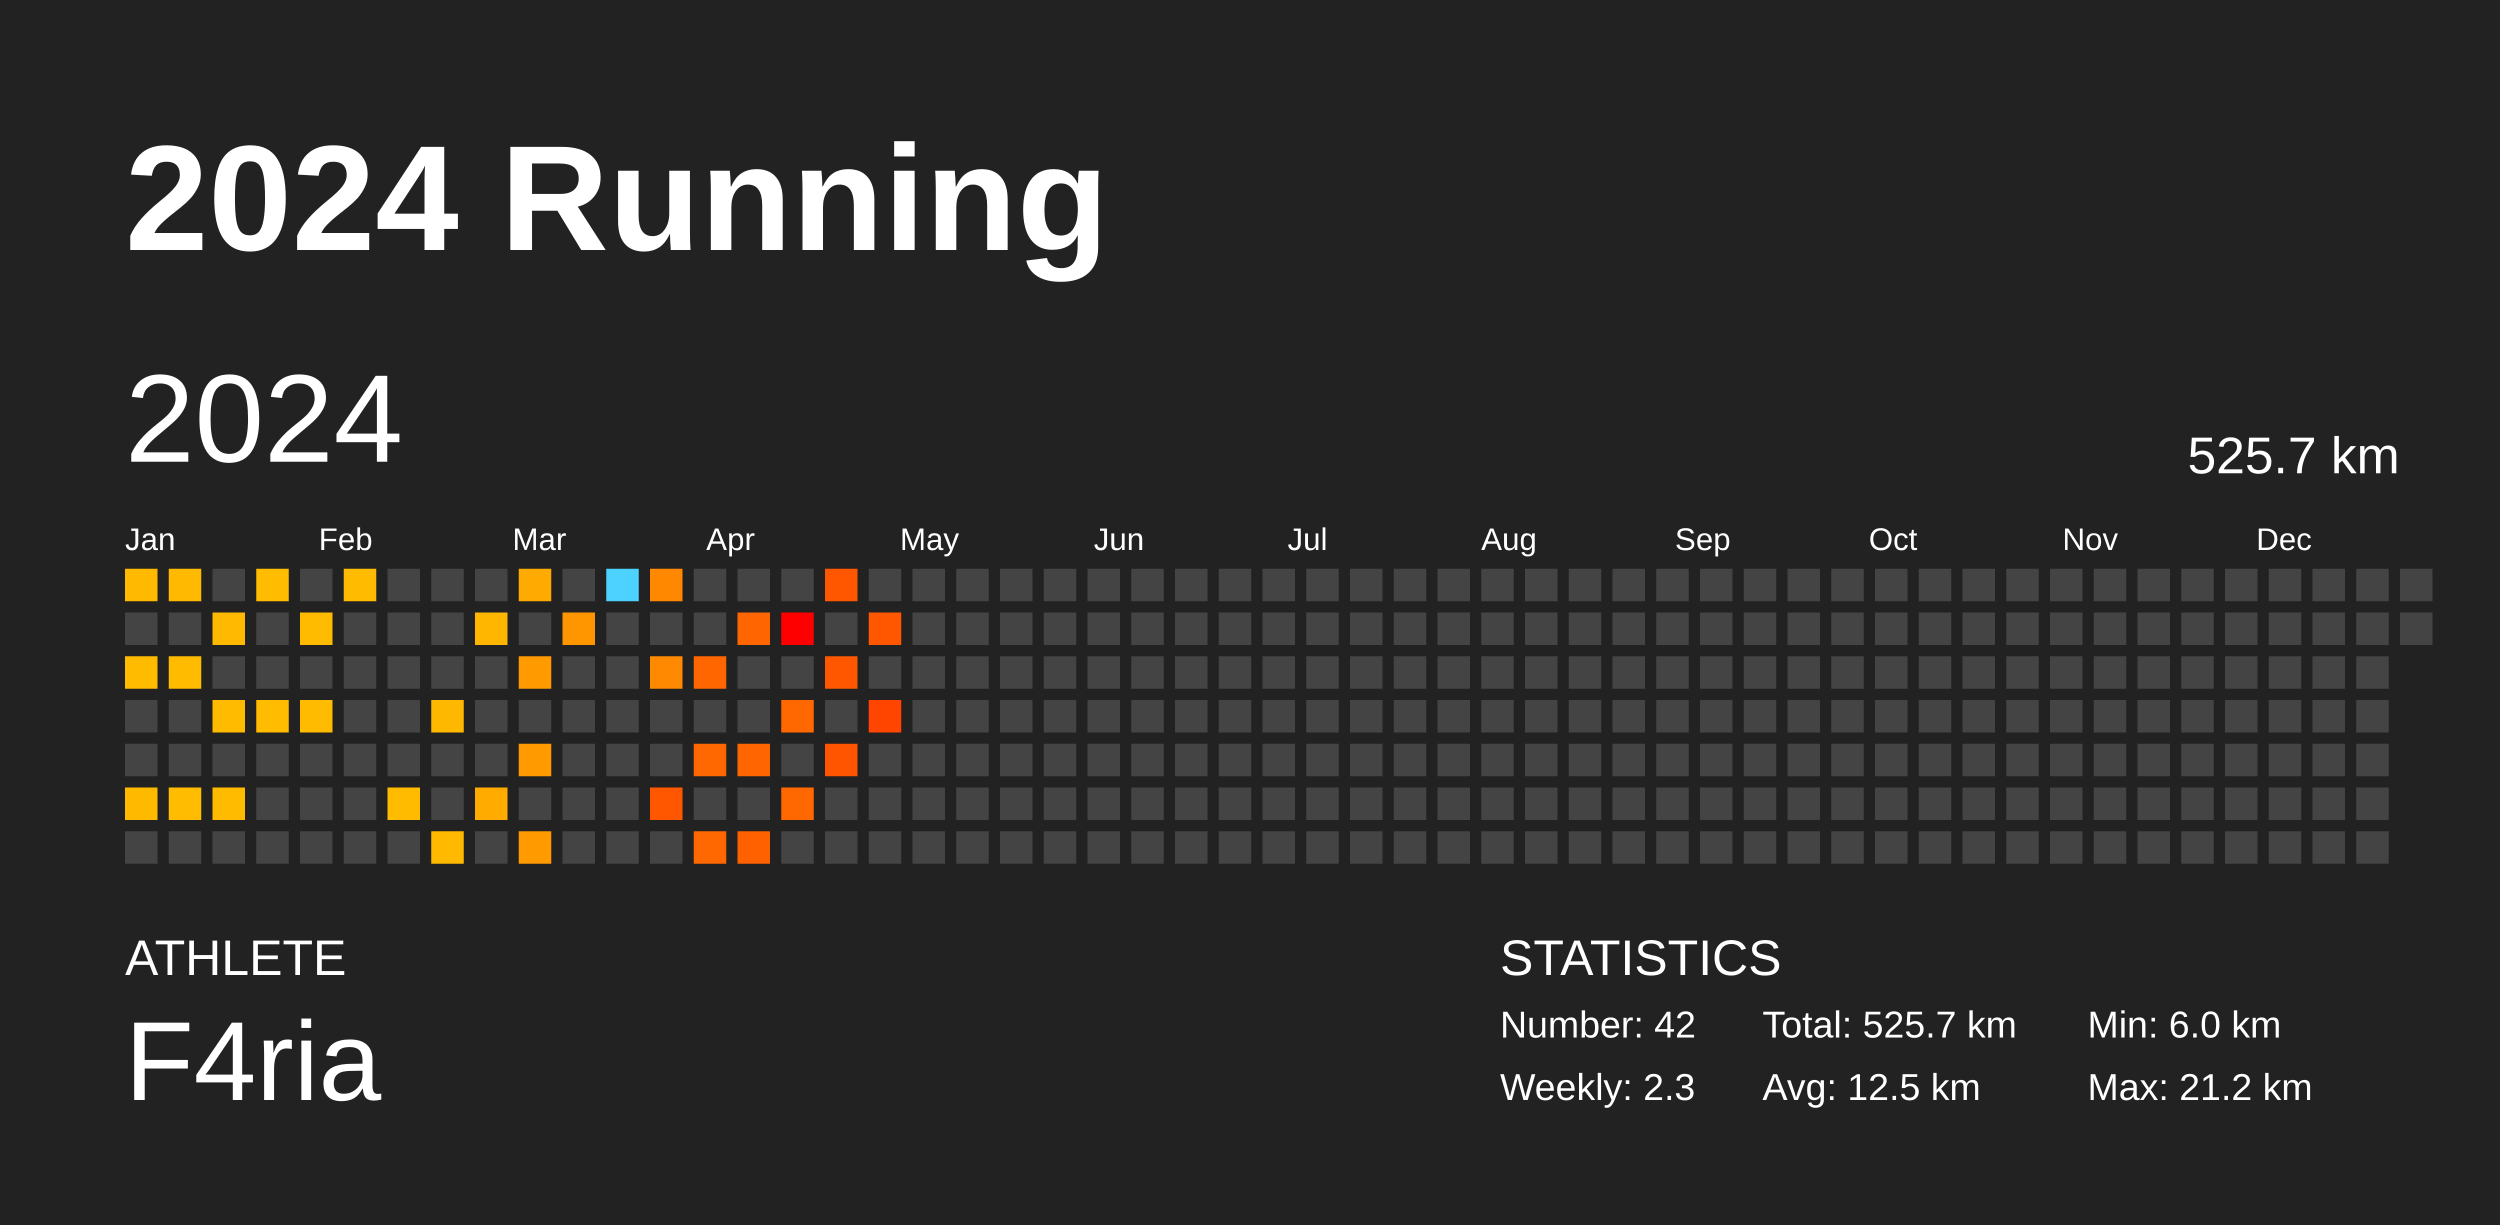
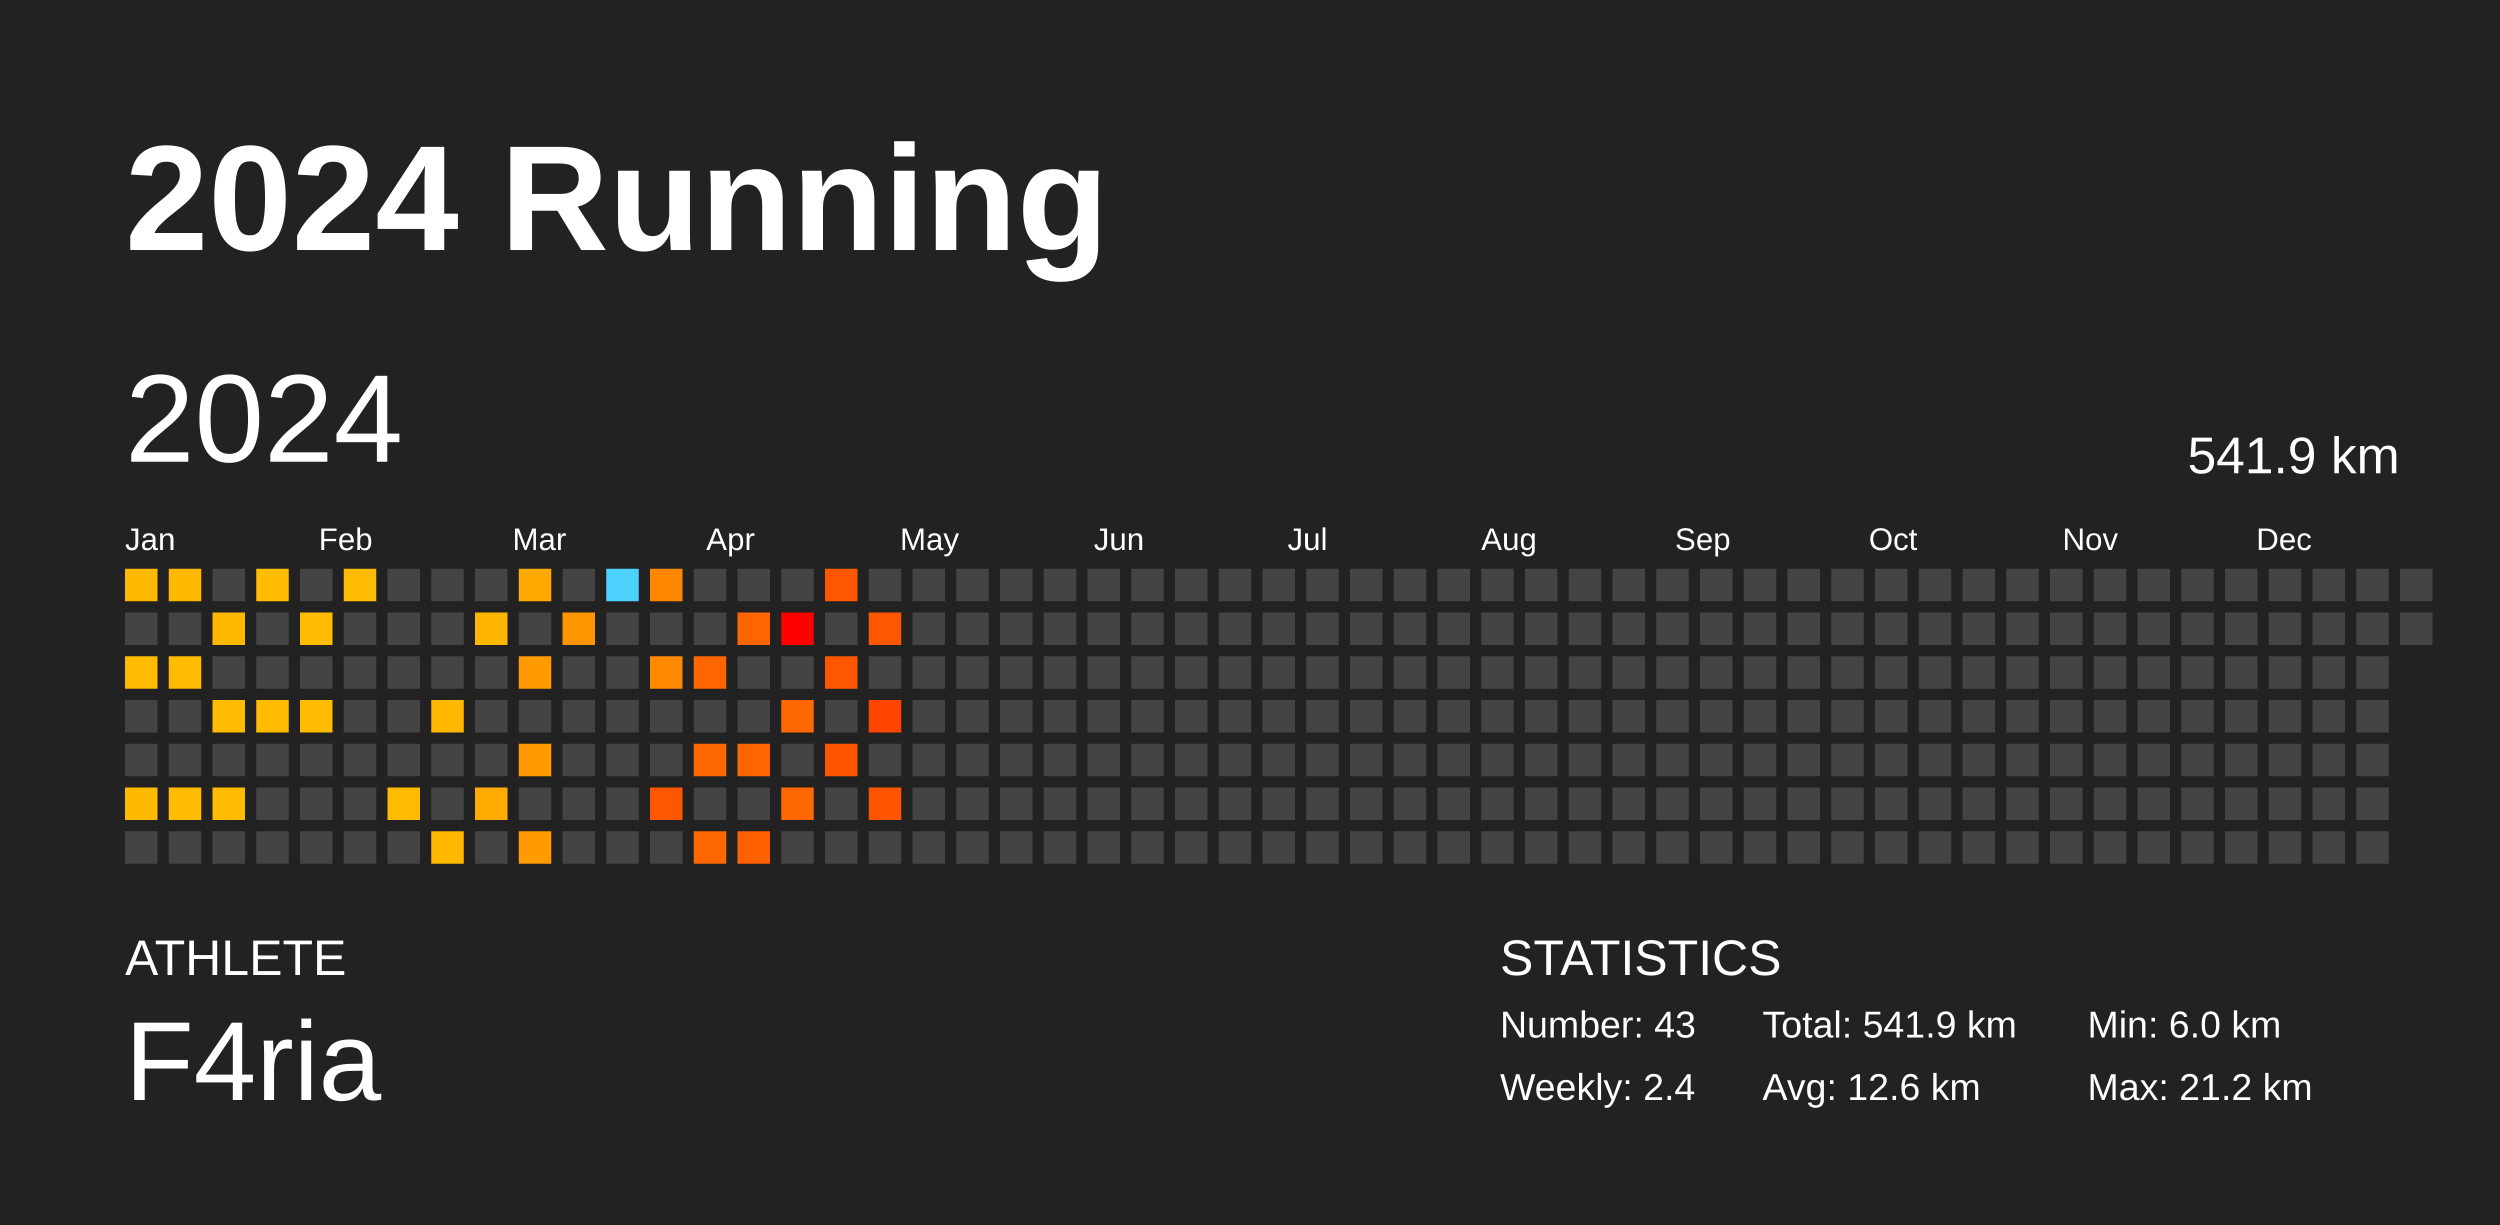
<svg xmlns="http://www.w3.org/2000/svg" baseProfile="full" height="98mm" version="1.1" viewBox="0,0,200,98" width="200mm">
  <defs />
  <rect fill="#222222" height="98" width="200" x="0" y="0" />
  <text fill="#FFFFFF" style="font-size:12px; font-family:Arial; font-weight:bold;" x="10" y="20">2024 Running</text>
  <text fill="#FFFFFF" style="font-size:4px; font-family:Arial" x="10" y="78">ATHLETE</text>
  <text fill="#FFFFFF" style="font-size:9px; font-family:Arial" x="10" y="88">F4ria</text>
  <text fill="#FFFFFF" style="font-size:4px; font-family:Arial" x="120" y="78">STATISTICS</text>
-   <text fill="#FFFFFF" style="font-size:3px; font-family:Arial" x="120" y="83">Number: 42</text>
-   <text fill="#FFFFFF" style="font-size:3px; font-family:Arial" x="120" y="88">Weekly: 2.3</text>
-   <text fill="#FFFFFF" style="font-size:3px; font-family:Arial" x="141" y="83">Total: 525.7 km</text>
-   <text fill="#FFFFFF" style="font-size:3px; font-family:Arial" x="141" y="88">Avg: 12.5 km</text>
+   <text fill="#FFFFFF" style="font-size:3px; font-family:Arial" x="120" y="83">Number: 43</text>
+   <text fill="#FFFFFF" style="font-size:3px; font-family:Arial" x="120" y="88">Weekly: 2.4</text>
+   <text fill="#FFFFFF" style="font-size:3px; font-family:Arial" x="141" y="83">Total: 541.9 km</text>
+   <text fill="#FFFFFF" style="font-size:3px; font-family:Arial" x="141" y="88">Avg: 12.6 km</text>
  <text fill="#FFFFFF" style="font-size:3px; font-family:Arial" x="167" y="83">Min: 6.0 km</text>
  <text fill="#FFFFFF" style="font-size:3px; font-family:Arial" x="167" y="88">Max: 21.2 km</text>
  <text dominant-baseline="hanging" fill="#FFFFFF" style="font-size:10.0px; font-family:Arial;" x="10" y="30">2024</text>
-   <text dominant-baseline="hanging" fill="#FFFFFF" style="font-size:4.125px; font-family:Arial;" x="175" y="35">525.7 km</text>
+   <text dominant-baseline="hanging" fill="#FFFFFF" style="font-size:4.125px; font-family:Arial;" x="175" y="35">541.9 km</text>
  <text fill="#FFFFFF" style="font-size:2.5px; font-family:Arial" x="10.0" y="44">Jan</text>
  <text fill="#FFFFFF" style="font-size:2.5px; font-family:Arial" x="25.5" y="44">Feb</text>
  <text fill="#FFFFFF" style="font-size:2.5px; font-family:Arial" x="41.0" y="44">Mar</text>
  <text fill="#FFFFFF" style="font-size:2.5px; font-family:Arial" x="56.5" y="44">Apr</text>
  <text fill="#FFFFFF" style="font-size:2.5px; font-family:Arial" x="72.0" y="44">May</text>
  <text fill="#FFFFFF" style="font-size:2.5px; font-family:Arial" x="87.5" y="44">Jun</text>
  <text fill="#FFFFFF" style="font-size:2.5px; font-family:Arial" x="103.0" y="44">Jul</text>
  <text fill="#FFFFFF" style="font-size:2.5px; font-family:Arial" x="118.5" y="44">Aug</text>
  <text fill="#FFFFFF" style="font-size:2.5px; font-family:Arial" x="134.0" y="44">Sep</text>
  <text fill="#FFFFFF" style="font-size:2.5px; font-family:Arial" x="149.5" y="44">Oct</text>
  <text fill="#FFFFFF" style="font-size:2.5px; font-family:Arial" x="165.0" y="44">Nov</text>
  <text fill="#FFFFFF" style="font-size:2.5px; font-family:Arial" x="180.5" y="44">Dec</text>
  <rect fill="#ffb900" height="2.6" width="2.6" x="10.0" y="45.5" />
  <rect fill="#444444" height="2.6" width="2.6" x="10.0" y="49.0" />
  <rect fill="#ffbb00" height="2.6" width="2.6" x="10.0" y="52.5" />
  <rect fill="#444444" height="2.6" width="2.6" x="10.0" y="56.0" />
  <rect fill="#444444" height="2.6" width="2.6" x="10.0" y="59.5" />
  <rect fill="#ffba00" height="2.6" width="2.6" x="10.0" y="63.0" />
  <rect fill="#444444" height="2.6" width="2.6" x="10.0" y="66.5" />
  <rect fill="#ffb900" height="2.6" width="2.6" x="13.5" y="45.5" />
  <rect fill="#444444" height="2.6" width="2.6" x="13.5" y="49.0" />
  <rect fill="#ffbb00" height="2.6" width="2.6" x="13.5" y="52.5" />
  <rect fill="#444444" height="2.6" width="2.6" x="13.5" y="56.0" />
  <rect fill="#444444" height="2.6" width="2.6" x="13.5" y="59.5" />
  <rect fill="#ffbc00" height="2.6" width="2.6" x="13.5" y="63.0" />
  <rect fill="#444444" height="2.6" width="2.6" x="13.5" y="66.5" />
  <rect fill="#444444" height="2.6" width="2.6" x="17.0" y="45.5" />
  <rect fill="#ffb900" height="2.6" width="2.6" x="17.0" y="49.0" />
  <rect fill="#444444" height="2.6" width="2.6" x="17.0" y="52.5" />
  <rect fill="#ffbb00" height="2.6" width="2.6" x="17.0" y="56.0" />
  <rect fill="#444444" height="2.6" width="2.6" x="17.0" y="59.5" />
  <rect fill="#ffbb00" height="2.6" width="2.6" x="17.0" y="63.0" />
  <rect fill="#444444" height="2.6" width="2.6" x="17.0" y="66.5" />
  <rect fill="#ffbc00" height="2.6" width="2.6" x="20.5" y="45.5" />
  <rect fill="#444444" height="2.6" width="2.6" x="20.5" y="49.0" />
  <rect fill="#444444" height="2.6" width="2.6" x="20.5" y="52.5" />
  <rect fill="#ffbc00" height="2.6" width="2.6" x="20.5" y="56.0" />
  <rect fill="#444444" height="2.6" width="2.6" x="20.5" y="59.5" />
  <rect fill="#444444" height="2.6" width="2.6" x="20.5" y="63.0" />
  <rect fill="#444444" height="2.6" width="2.6" x="20.5" y="66.5" />
  <rect fill="#444444" height="2.6" width="2.6" x="24.0" y="45.5" />
  <rect fill="#ffbb00" height="2.6" width="2.6" x="24.0" y="49.0" />
  <rect fill="#444444" height="2.6" width="2.6" x="24.0" y="52.5" />
  <rect fill="#ffbb00" height="2.6" width="2.6" x="24.0" y="56.0" />
  <rect fill="#444444" height="2.6" width="2.6" x="24.0" y="59.5" />
  <rect fill="#444444" height="2.6" width="2.6" x="24.0" y="63.0" />
  <rect fill="#444444" height="2.6" width="2.6" x="24.0" y="66.5" />
  <rect fill="#ffbb00" height="2.6" width="2.6" x="27.5" y="45.5" />
  <rect fill="#444444" height="2.6" width="2.6" x="27.5" y="49.0" />
  <rect fill="#444444" height="2.6" width="2.6" x="27.5" y="52.5" />
  <rect fill="#444444" height="2.6" width="2.6" x="27.5" y="56.0" />
  <rect fill="#444444" height="2.6" width="2.6" x="27.5" y="59.5" />
  <rect fill="#444444" height="2.6" width="2.6" x="27.5" y="63.0" />
  <rect fill="#444444" height="2.6" width="2.6" x="27.5" y="66.5" />
  <rect fill="#444444" height="2.6" width="2.6" x="31.0" y="45.5" />
  <rect fill="#444444" height="2.6" width="2.6" x="31.0" y="49.0" />
  <rect fill="#444444" height="2.6" width="2.6" x="31.0" y="52.5" />
  <rect fill="#444444" height="2.6" width="2.6" x="31.0" y="56.0" />
  <rect fill="#444444" height="2.6" width="2.6" x="31.0" y="59.5" />
  <rect fill="#ffbb00" height="2.6" width="2.6" x="31.0" y="63.0" />
  <rect fill="#444444" height="2.6" width="2.6" x="31.0" y="66.5" />
  <rect fill="#444444" height="2.6" width="2.6" x="34.5" y="45.5" />
  <rect fill="#444444" height="2.6" width="2.6" x="34.5" y="49.0" />
  <rect fill="#444444" height="2.6" width="2.6" x="34.5" y="52.5" />
  <rect fill="#ffb800" height="2.6" width="2.6" x="34.5" y="56.0" />
  <rect fill="#444444" height="2.6" width="2.6" x="34.5" y="59.5" />
  <rect fill="#444444" height="2.6" width="2.6" x="34.5" y="63.0" />
  <rect fill="#ffba00" height="2.6" width="2.6" x="34.5" y="66.5" />
  <rect fill="#444444" height="2.6" width="2.6" x="38.0" y="45.5" />
  <rect fill="#ffb600" height="2.6" width="2.6" x="38.0" y="49.0" />
  <rect fill="#444444" height="2.6" width="2.6" x="38.0" y="52.5" />
  <rect fill="#444444" height="2.6" width="2.6" x="38.0" y="56.0" />
  <rect fill="#444444" height="2.6" width="2.6" x="38.0" y="59.5" />
  <rect fill="#ffab00" height="2.6" width="2.6" x="38.0" y="63.0" />
  <rect fill="#444444" height="2.6" width="2.6" x="38.0" y="66.5" />
  <rect fill="#ffaa00" height="2.6" width="2.6" x="41.5" y="45.5" />
  <rect fill="#444444" height="2.6" width="2.6" x="41.5" y="49.0" />
  <rect fill="#ff9b00" height="2.6" width="2.6" x="41.5" y="52.5" />
  <rect fill="#444444" height="2.6" width="2.6" x="41.5" y="56.0" />
  <rect fill="#ff9a00" height="2.6" width="2.6" x="41.5" y="59.5" />
  <rect fill="#444444" height="2.6" width="2.6" x="41.5" y="63.0" />
  <rect fill="#ff9a00" height="2.6" width="2.6" x="41.5" y="66.5" />
  <rect fill="#444444" height="2.6" width="2.6" x="45.0" y="45.5" />
  <rect fill="#ff9600" height="2.6" width="2.6" x="45.0" y="49.0" />
  <rect fill="#444444" height="2.6" width="2.6" x="45.0" y="52.5" />
  <rect fill="#444444" height="2.6" width="2.6" x="45.0" y="56.0" />
  <rect fill="#444444" height="2.6" width="2.6" x="45.0" y="59.5" />
  <rect fill="#444444" height="2.6" width="2.6" x="45.0" y="63.0" />
  <rect fill="#444444" height="2.6" width="2.6" x="45.0" y="66.5" />
  <rect fill="#4dd2ff" height="2.6" width="2.6" x="48.5" y="45.5" />
  <rect fill="#444444" height="2.6" width="2.6" x="48.5" y="49.0" />
  <rect fill="#444444" height="2.6" width="2.6" x="48.5" y="52.5" />
  <rect fill="#444444" height="2.6" width="2.6" x="48.5" y="56.0" />
  <rect fill="#444444" height="2.6" width="2.6" x="48.5" y="59.5" />
  <rect fill="#444444" height="2.6" width="2.6" x="48.5" y="63.0" />
  <rect fill="#444444" height="2.6" width="2.6" x="48.5" y="66.5" />
  <rect fill="#ff8800" height="2.6" width="2.6" x="52.0" y="45.5" />
  <rect fill="#444444" height="2.6" width="2.6" x="52.0" y="49.0" />
  <rect fill="#ff8900" height="2.6" width="2.6" x="52.0" y="52.5" />
  <rect fill="#444444" height="2.6" width="2.6" x="52.0" y="56.0" />
  <rect fill="#444444" height="2.6" width="2.6" x="52.0" y="59.5" />
  <rect fill="#ff5700" height="2.6" width="2.6" x="52.0" y="63.0" />
  <rect fill="#444444" height="2.6" width="2.6" x="52.0" y="66.5" />
  <rect fill="#444444" height="2.6" width="2.6" x="55.5" y="45.5" />
  <rect fill="#444444" height="2.6" width="2.6" x="55.5" y="49.0" />
  <rect fill="#ff6600" height="2.6" width="2.6" x="55.5" y="52.5" />
  <rect fill="#444444" height="2.6" width="2.6" x="55.5" y="56.0" />
  <rect fill="#ff6800" height="2.6" width="2.6" x="55.5" y="59.5" />
  <rect fill="#444444" height="2.6" width="2.6" x="55.5" y="63.0" />
  <rect fill="#ff6700" height="2.6" width="2.6" x="55.5" y="66.5" />
  <rect fill="#444444" height="2.6" width="2.6" x="59.0" y="45.5" />
  <rect fill="#ff6500" height="2.6" width="2.6" x="59.0" y="49.0" />
  <rect fill="#444444" height="2.6" width="2.6" x="59.0" y="52.5" />
  <rect fill="#444444" height="2.6" width="2.6" x="59.0" y="56.0" />
  <rect fill="#ff6500" height="2.6" width="2.6" x="59.0" y="59.5" />
  <rect fill="#444444" height="2.6" width="2.6" x="59.0" y="63.0" />
  <rect fill="#ff6000" height="2.6" width="2.6" x="59.0" y="66.5" />
  <rect fill="#444444" height="2.6" width="2.6" x="62.5" y="45.5" />
  <rect fill="red" height="2.6" width="2.6" x="62.5" y="49.0" />
  <rect fill="#444444" height="2.6" width="2.6" x="62.5" y="52.5" />
  <rect fill="#ff6700" height="2.6" width="2.6" x="62.5" y="56.0" />
  <rect fill="#444444" height="2.6" width="2.6" x="62.5" y="59.5" />
  <rect fill="#ff6700" height="2.6" width="2.6" x="62.5" y="63.0" />
  <rect fill="#444444" height="2.6" width="2.6" x="62.5" y="66.5" />
  <rect fill="#ff5700" height="2.6" width="2.6" x="66.0" y="45.5" />
  <rect fill="#444444" height="2.6" width="2.6" x="66.0" y="49.0" />
  <rect fill="#ff5700" height="2.6" width="2.6" x="66.0" y="52.5" />
  <rect fill="#444444" height="2.6" width="2.6" x="66.0" y="56.0" />
  <rect fill="#ff5400" height="2.6" width="2.6" x="66.0" y="59.5" />
  <rect fill="#444444" height="2.6" width="2.6" x="66.0" y="63.0" />
  <rect fill="#444444" height="2.6" width="2.6" x="66.0" y="66.5" />
  <rect fill="#444444" height="2.6" width="2.6" x="69.5" y="45.5" />
  <rect fill="#ff5600" height="2.6" width="2.6" x="69.5" y="49.0" />
  <rect fill="#444444" height="2.6" width="2.6" x="69.5" y="52.5" />
  <rect fill="#ff4500" height="2.6" width="2.6" x="69.5" y="56.0" />
  <rect fill="#444444" height="2.6" width="2.6" x="69.5" y="59.5" />
-   <rect fill="#444444" height="2.6" width="2.6" x="69.5" y="63.0" />
+   <rect fill="#ff5500" height="2.6" width="2.6" x="69.5" y="63.0" />
  <rect fill="#444444" height="2.6" width="2.6" x="69.5" y="66.5" />
  <rect fill="#444444" height="2.6" width="2.6" x="73.0" y="45.5" />
  <rect fill="#444444" height="2.6" width="2.6" x="73.0" y="49.0" />
  <rect fill="#444444" height="2.6" width="2.6" x="73.0" y="52.5" />
  <rect fill="#444444" height="2.6" width="2.6" x="73.0" y="56.0" />
  <rect fill="#444444" height="2.6" width="2.6" x="73.0" y="59.5" />
  <rect fill="#444444" height="2.6" width="2.6" x="73.0" y="63.0" />
  <rect fill="#444444" height="2.6" width="2.6" x="73.0" y="66.5" />
  <rect fill="#444444" height="2.6" width="2.6" x="76.5" y="45.5" />
  <rect fill="#444444" height="2.6" width="2.6" x="76.5" y="49.0" />
  <rect fill="#444444" height="2.6" width="2.6" x="76.5" y="52.5" />
  <rect fill="#444444" height="2.6" width="2.6" x="76.5" y="56.0" />
  <rect fill="#444444" height="2.6" width="2.6" x="76.5" y="59.5" />
  <rect fill="#444444" height="2.6" width="2.6" x="76.5" y="63.0" />
  <rect fill="#444444" height="2.6" width="2.6" x="76.5" y="66.5" />
  <rect fill="#444444" height="2.6" width="2.6" x="80.0" y="45.5" />
  <rect fill="#444444" height="2.6" width="2.6" x="80.0" y="49.0" />
  <rect fill="#444444" height="2.6" width="2.6" x="80.0" y="52.5" />
  <rect fill="#444444" height="2.6" width="2.6" x="80.0" y="56.0" />
  <rect fill="#444444" height="2.6" width="2.6" x="80.0" y="59.5" />
  <rect fill="#444444" height="2.6" width="2.6" x="80.0" y="63.0" />
  <rect fill="#444444" height="2.6" width="2.6" x="80.0" y="66.5" />
  <rect fill="#444444" height="2.6" width="2.6" x="83.5" y="45.5" />
  <rect fill="#444444" height="2.6" width="2.6" x="83.5" y="49.0" />
  <rect fill="#444444" height="2.6" width="2.6" x="83.5" y="52.5" />
  <rect fill="#444444" height="2.6" width="2.6" x="83.5" y="56.0" />
  <rect fill="#444444" height="2.6" width="2.6" x="83.5" y="59.5" />
  <rect fill="#444444" height="2.6" width="2.6" x="83.5" y="63.0" />
  <rect fill="#444444" height="2.6" width="2.6" x="83.5" y="66.5" />
  <rect fill="#444444" height="2.6" width="2.6" x="87.0" y="45.5" />
  <rect fill="#444444" height="2.6" width="2.6" x="87.0" y="49.0" />
  <rect fill="#444444" height="2.6" width="2.6" x="87.0" y="52.5" />
  <rect fill="#444444" height="2.6" width="2.6" x="87.0" y="56.0" />
  <rect fill="#444444" height="2.6" width="2.6" x="87.0" y="59.5" />
  <rect fill="#444444" height="2.6" width="2.6" x="87.0" y="63.0" />
  <rect fill="#444444" height="2.6" width="2.6" x="87.0" y="66.5" />
  <rect fill="#444444" height="2.6" width="2.6" x="90.5" y="45.5" />
  <rect fill="#444444" height="2.6" width="2.6" x="90.5" y="49.0" />
  <rect fill="#444444" height="2.6" width="2.6" x="90.5" y="52.5" />
  <rect fill="#444444" height="2.6" width="2.6" x="90.5" y="56.0" />
  <rect fill="#444444" height="2.6" width="2.6" x="90.5" y="59.5" />
  <rect fill="#444444" height="2.6" width="2.6" x="90.5" y="63.0" />
  <rect fill="#444444" height="2.6" width="2.6" x="90.5" y="66.5" />
  <rect fill="#444444" height="2.6" width="2.6" x="94.0" y="45.5" />
  <rect fill="#444444" height="2.6" width="2.6" x="94.0" y="49.0" />
  <rect fill="#444444" height="2.6" width="2.6" x="94.0" y="52.5" />
  <rect fill="#444444" height="2.6" width="2.6" x="94.0" y="56.0" />
  <rect fill="#444444" height="2.6" width="2.6" x="94.0" y="59.5" />
  <rect fill="#444444" height="2.6" width="2.6" x="94.0" y="63.0" />
  <rect fill="#444444" height="2.6" width="2.6" x="94.0" y="66.5" />
  <rect fill="#444444" height="2.6" width="2.6" x="97.5" y="45.5" />
  <rect fill="#444444" height="2.6" width="2.6" x="97.5" y="49.0" />
  <rect fill="#444444" height="2.6" width="2.6" x="97.5" y="52.5" />
  <rect fill="#444444" height="2.6" width="2.6" x="97.5" y="56.0" />
  <rect fill="#444444" height="2.6" width="2.6" x="97.5" y="59.5" />
  <rect fill="#444444" height="2.6" width="2.6" x="97.5" y="63.0" />
  <rect fill="#444444" height="2.6" width="2.6" x="97.5" y="66.5" />
  <rect fill="#444444" height="2.6" width="2.6" x="101.0" y="45.5" />
  <rect fill="#444444" height="2.6" width="2.6" x="101.0" y="49.0" />
  <rect fill="#444444" height="2.6" width="2.6" x="101.0" y="52.5" />
  <rect fill="#444444" height="2.6" width="2.6" x="101.0" y="56.0" />
  <rect fill="#444444" height="2.6" width="2.6" x="101.0" y="59.5" />
  <rect fill="#444444" height="2.6" width="2.6" x="101.0" y="63.0" />
  <rect fill="#444444" height="2.6" width="2.6" x="101.0" y="66.5" />
  <rect fill="#444444" height="2.6" width="2.6" x="104.5" y="45.5" />
  <rect fill="#444444" height="2.6" width="2.6" x="104.5" y="49.0" />
  <rect fill="#444444" height="2.6" width="2.6" x="104.5" y="52.5" />
  <rect fill="#444444" height="2.6" width="2.6" x="104.5" y="56.0" />
  <rect fill="#444444" height="2.6" width="2.6" x="104.5" y="59.5" />
  <rect fill="#444444" height="2.6" width="2.6" x="104.5" y="63.0" />
  <rect fill="#444444" height="2.6" width="2.6" x="104.5" y="66.5" />
  <rect fill="#444444" height="2.6" width="2.6" x="108.0" y="45.5" />
  <rect fill="#444444" height="2.6" width="2.6" x="108.0" y="49.0" />
  <rect fill="#444444" height="2.6" width="2.6" x="108.0" y="52.5" />
  <rect fill="#444444" height="2.6" width="2.6" x="108.0" y="56.0" />
  <rect fill="#444444" height="2.6" width="2.6" x="108.0" y="59.5" />
  <rect fill="#444444" height="2.6" width="2.6" x="108.0" y="63.0" />
  <rect fill="#444444" height="2.6" width="2.6" x="108.0" y="66.5" />
  <rect fill="#444444" height="2.6" width="2.6" x="111.5" y="45.5" />
  <rect fill="#444444" height="2.6" width="2.6" x="111.5" y="49.0" />
  <rect fill="#444444" height="2.6" width="2.6" x="111.5" y="52.5" />
  <rect fill="#444444" height="2.6" width="2.6" x="111.5" y="56.0" />
  <rect fill="#444444" height="2.6" width="2.6" x="111.5" y="59.5" />
  <rect fill="#444444" height="2.6" width="2.6" x="111.5" y="63.0" />
  <rect fill="#444444" height="2.6" width="2.6" x="111.5" y="66.5" />
  <rect fill="#444444" height="2.6" width="2.6" x="115.0" y="45.5" />
  <rect fill="#444444" height="2.6" width="2.6" x="115.0" y="49.0" />
  <rect fill="#444444" height="2.6" width="2.6" x="115.0" y="52.5" />
  <rect fill="#444444" height="2.6" width="2.6" x="115.0" y="56.0" />
  <rect fill="#444444" height="2.6" width="2.6" x="115.0" y="59.5" />
  <rect fill="#444444" height="2.6" width="2.6" x="115.0" y="63.0" />
  <rect fill="#444444" height="2.6" width="2.6" x="115.0" y="66.5" />
  <rect fill="#444444" height="2.6" width="2.6" x="118.5" y="45.5" />
  <rect fill="#444444" height="2.6" width="2.6" x="118.5" y="49.0" />
  <rect fill="#444444" height="2.6" width="2.6" x="118.5" y="52.5" />
  <rect fill="#444444" height="2.6" width="2.6" x="118.5" y="56.0" />
  <rect fill="#444444" height="2.6" width="2.6" x="118.5" y="59.5" />
  <rect fill="#444444" height="2.6" width="2.6" x="118.5" y="63.0" />
  <rect fill="#444444" height="2.6" width="2.6" x="118.5" y="66.5" />
  <rect fill="#444444" height="2.6" width="2.6" x="122.0" y="45.5" />
  <rect fill="#444444" height="2.6" width="2.6" x="122.0" y="49.0" />
  <rect fill="#444444" height="2.6" width="2.6" x="122.0" y="52.5" />
  <rect fill="#444444" height="2.6" width="2.6" x="122.0" y="56.0" />
  <rect fill="#444444" height="2.6" width="2.6" x="122.0" y="59.5" />
  <rect fill="#444444" height="2.6" width="2.6" x="122.0" y="63.0" />
  <rect fill="#444444" height="2.6" width="2.6" x="122.0" y="66.5" />
  <rect fill="#444444" height="2.6" width="2.6" x="125.5" y="45.5" />
  <rect fill="#444444" height="2.6" width="2.6" x="125.5" y="49.0" />
  <rect fill="#444444" height="2.6" width="2.6" x="125.5" y="52.5" />
  <rect fill="#444444" height="2.6" width="2.6" x="125.5" y="56.0" />
  <rect fill="#444444" height="2.6" width="2.6" x="125.5" y="59.5" />
  <rect fill="#444444" height="2.6" width="2.6" x="125.5" y="63.0" />
  <rect fill="#444444" height="2.6" width="2.6" x="125.5" y="66.5" />
  <rect fill="#444444" height="2.6" width="2.6" x="129.0" y="45.5" />
  <rect fill="#444444" height="2.6" width="2.6" x="129.0" y="49.0" />
  <rect fill="#444444" height="2.6" width="2.6" x="129.0" y="52.5" />
  <rect fill="#444444" height="2.6" width="2.6" x="129.0" y="56.0" />
  <rect fill="#444444" height="2.6" width="2.6" x="129.0" y="59.5" />
  <rect fill="#444444" height="2.6" width="2.6" x="129.0" y="63.0" />
  <rect fill="#444444" height="2.6" width="2.6" x="129.0" y="66.5" />
  <rect fill="#444444" height="2.6" width="2.6" x="132.5" y="45.5" />
  <rect fill="#444444" height="2.6" width="2.6" x="132.5" y="49.0" />
  <rect fill="#444444" height="2.6" width="2.6" x="132.5" y="52.5" />
  <rect fill="#444444" height="2.6" width="2.6" x="132.5" y="56.0" />
  <rect fill="#444444" height="2.6" width="2.6" x="132.5" y="59.5" />
  <rect fill="#444444" height="2.6" width="2.6" x="132.5" y="63.0" />
  <rect fill="#444444" height="2.6" width="2.6" x="132.5" y="66.5" />
  <rect fill="#444444" height="2.6" width="2.6" x="136.0" y="45.5" />
  <rect fill="#444444" height="2.6" width="2.6" x="136.0" y="49.0" />
  <rect fill="#444444" height="2.6" width="2.6" x="136.0" y="52.5" />
  <rect fill="#444444" height="2.6" width="2.6" x="136.0" y="56.0" />
  <rect fill="#444444" height="2.6" width="2.6" x="136.0" y="59.5" />
  <rect fill="#444444" height="2.6" width="2.6" x="136.0" y="63.0" />
  <rect fill="#444444" height="2.6" width="2.6" x="136.0" y="66.5" />
  <rect fill="#444444" height="2.6" width="2.6" x="139.5" y="45.5" />
  <rect fill="#444444" height="2.6" width="2.6" x="139.5" y="49.0" />
  <rect fill="#444444" height="2.6" width="2.6" x="139.5" y="52.5" />
  <rect fill="#444444" height="2.6" width="2.6" x="139.5" y="56.0" />
  <rect fill="#444444" height="2.6" width="2.6" x="139.5" y="59.5" />
  <rect fill="#444444" height="2.6" width="2.6" x="139.5" y="63.0" />
  <rect fill="#444444" height="2.6" width="2.6" x="139.5" y="66.5" />
  <rect fill="#444444" height="2.6" width="2.6" x="143.0" y="45.5" />
  <rect fill="#444444" height="2.6" width="2.6" x="143.0" y="49.0" />
  <rect fill="#444444" height="2.6" width="2.6" x="143.0" y="52.5" />
  <rect fill="#444444" height="2.6" width="2.6" x="143.0" y="56.0" />
  <rect fill="#444444" height="2.6" width="2.6" x="143.0" y="59.5" />
  <rect fill="#444444" height="2.6" width="2.6" x="143.0" y="63.0" />
  <rect fill="#444444" height="2.6" width="2.6" x="143.0" y="66.5" />
  <rect fill="#444444" height="2.6" width="2.6" x="146.5" y="45.5" />
  <rect fill="#444444" height="2.6" width="2.6" x="146.5" y="49.0" />
  <rect fill="#444444" height="2.6" width="2.6" x="146.5" y="52.5" />
  <rect fill="#444444" height="2.6" width="2.6" x="146.5" y="56.0" />
  <rect fill="#444444" height="2.6" width="2.6" x="146.5" y="59.5" />
  <rect fill="#444444" height="2.6" width="2.6" x="146.5" y="63.0" />
  <rect fill="#444444" height="2.6" width="2.6" x="146.5" y="66.5" />
  <rect fill="#444444" height="2.6" width="2.6" x="150.0" y="45.5" />
  <rect fill="#444444" height="2.6" width="2.6" x="150.0" y="49.0" />
  <rect fill="#444444" height="2.6" width="2.6" x="150.0" y="52.5" />
  <rect fill="#444444" height="2.6" width="2.6" x="150.0" y="56.0" />
  <rect fill="#444444" height="2.6" width="2.6" x="150.0" y="59.5" />
  <rect fill="#444444" height="2.6" width="2.6" x="150.0" y="63.0" />
  <rect fill="#444444" height="2.6" width="2.6" x="150.0" y="66.5" />
  <rect fill="#444444" height="2.6" width="2.6" x="153.5" y="45.5" />
  <rect fill="#444444" height="2.6" width="2.6" x="153.5" y="49.0" />
  <rect fill="#444444" height="2.6" width="2.6" x="153.5" y="52.5" />
  <rect fill="#444444" height="2.6" width="2.6" x="153.5" y="56.0" />
  <rect fill="#444444" height="2.6" width="2.6" x="153.5" y="59.5" />
  <rect fill="#444444" height="2.6" width="2.6" x="153.5" y="63.0" />
  <rect fill="#444444" height="2.6" width="2.6" x="153.5" y="66.5" />
  <rect fill="#444444" height="2.6" width="2.6" x="157.0" y="45.5" />
  <rect fill="#444444" height="2.6" width="2.6" x="157.0" y="49.0" />
  <rect fill="#444444" height="2.6" width="2.6" x="157.0" y="52.5" />
  <rect fill="#444444" height="2.6" width="2.6" x="157.0" y="56.0" />
  <rect fill="#444444" height="2.6" width="2.6" x="157.0" y="59.5" />
  <rect fill="#444444" height="2.6" width="2.6" x="157.0" y="63.0" />
  <rect fill="#444444" height="2.6" width="2.6" x="157.0" y="66.5" />
  <rect fill="#444444" height="2.6" width="2.6" x="160.5" y="45.5" />
  <rect fill="#444444" height="2.6" width="2.6" x="160.5" y="49.0" />
  <rect fill="#444444" height="2.6" width="2.6" x="160.5" y="52.5" />
  <rect fill="#444444" height="2.6" width="2.6" x="160.5" y="56.0" />
  <rect fill="#444444" height="2.6" width="2.6" x="160.5" y="59.5" />
  <rect fill="#444444" height="2.6" width="2.6" x="160.5" y="63.0" />
  <rect fill="#444444" height="2.6" width="2.6" x="160.5" y="66.5" />
  <rect fill="#444444" height="2.6" width="2.6" x="164.0" y="45.5" />
  <rect fill="#444444" height="2.6" width="2.6" x="164.0" y="49.0" />
  <rect fill="#444444" height="2.6" width="2.6" x="164.0" y="52.5" />
  <rect fill="#444444" height="2.6" width="2.6" x="164.0" y="56.0" />
  <rect fill="#444444" height="2.6" width="2.6" x="164.0" y="59.5" />
  <rect fill="#444444" height="2.6" width="2.6" x="164.0" y="63.0" />
  <rect fill="#444444" height="2.6" width="2.6" x="164.0" y="66.5" />
  <rect fill="#444444" height="2.6" width="2.6" x="167.5" y="45.5" />
  <rect fill="#444444" height="2.6" width="2.6" x="167.5" y="49.0" />
  <rect fill="#444444" height="2.6" width="2.6" x="167.5" y="52.5" />
  <rect fill="#444444" height="2.6" width="2.6" x="167.5" y="56.0" />
  <rect fill="#444444" height="2.6" width="2.6" x="167.5" y="59.5" />
  <rect fill="#444444" height="2.6" width="2.6" x="167.5" y="63.0" />
  <rect fill="#444444" height="2.6" width="2.6" x="167.5" y="66.5" />
  <rect fill="#444444" height="2.6" width="2.6" x="171.0" y="45.5" />
  <rect fill="#444444" height="2.6" width="2.6" x="171.0" y="49.0" />
  <rect fill="#444444" height="2.6" width="2.6" x="171.0" y="52.5" />
  <rect fill="#444444" height="2.6" width="2.6" x="171.0" y="56.0" />
  <rect fill="#444444" height="2.6" width="2.6" x="171.0" y="59.5" />
  <rect fill="#444444" height="2.6" width="2.6" x="171.0" y="63.0" />
  <rect fill="#444444" height="2.6" width="2.6" x="171.0" y="66.5" />
  <rect fill="#444444" height="2.6" width="2.6" x="174.5" y="45.5" />
  <rect fill="#444444" height="2.6" width="2.6" x="174.5" y="49.0" />
  <rect fill="#444444" height="2.6" width="2.6" x="174.5" y="52.5" />
  <rect fill="#444444" height="2.6" width="2.6" x="174.5" y="56.0" />
  <rect fill="#444444" height="2.6" width="2.6" x="174.5" y="59.5" />
  <rect fill="#444444" height="2.6" width="2.6" x="174.5" y="63.0" />
  <rect fill="#444444" height="2.6" width="2.6" x="174.5" y="66.5" />
  <rect fill="#444444" height="2.6" width="2.6" x="178.0" y="45.5" />
  <rect fill="#444444" height="2.6" width="2.6" x="178.0" y="49.0" />
  <rect fill="#444444" height="2.6" width="2.6" x="178.0" y="52.5" />
  <rect fill="#444444" height="2.6" width="2.6" x="178.0" y="56.0" />
  <rect fill="#444444" height="2.6" width="2.6" x="178.0" y="59.5" />
  <rect fill="#444444" height="2.6" width="2.6" x="178.0" y="63.0" />
  <rect fill="#444444" height="2.6" width="2.6" x="178.0" y="66.5" />
  <rect fill="#444444" height="2.6" width="2.6" x="181.5" y="45.5" />
  <rect fill="#444444" height="2.6" width="2.6" x="181.5" y="49.0" />
  <rect fill="#444444" height="2.6" width="2.6" x="181.5" y="52.5" />
  <rect fill="#444444" height="2.6" width="2.6" x="181.5" y="56.0" />
  <rect fill="#444444" height="2.6" width="2.6" x="181.5" y="59.5" />
  <rect fill="#444444" height="2.6" width="2.6" x="181.5" y="63.0" />
  <rect fill="#444444" height="2.6" width="2.6" x="181.5" y="66.5" />
  <rect fill="#444444" height="2.6" width="2.6" x="185.0" y="45.5" />
  <rect fill="#444444" height="2.6" width="2.6" x="185.0" y="49.0" />
  <rect fill="#444444" height="2.6" width="2.6" x="185.0" y="52.5" />
  <rect fill="#444444" height="2.6" width="2.6" x="185.0" y="56.0" />
  <rect fill="#444444" height="2.6" width="2.6" x="185.0" y="59.5" />
  <rect fill="#444444" height="2.6" width="2.6" x="185.0" y="63.0" />
  <rect fill="#444444" height="2.6" width="2.6" x="185.0" y="66.5" />
  <rect fill="#444444" height="2.6" width="2.6" x="188.5" y="45.5" />
  <rect fill="#444444" height="2.6" width="2.6" x="188.5" y="49.0" />
  <rect fill="#444444" height="2.6" width="2.6" x="188.5" y="52.5" />
  <rect fill="#444444" height="2.6" width="2.6" x="188.5" y="56.0" />
  <rect fill="#444444" height="2.6" width="2.6" x="188.5" y="59.5" />
  <rect fill="#444444" height="2.6" width="2.6" x="188.5" y="63.0" />
  <rect fill="#444444" height="2.6" width="2.6" x="188.5" y="66.5" />
  <rect fill="#444444" height="2.6" width="2.6" x="192.0" y="45.5" />
  <rect fill="#444444" height="2.6" width="2.6" x="192.0" y="49.0" />
</svg>
